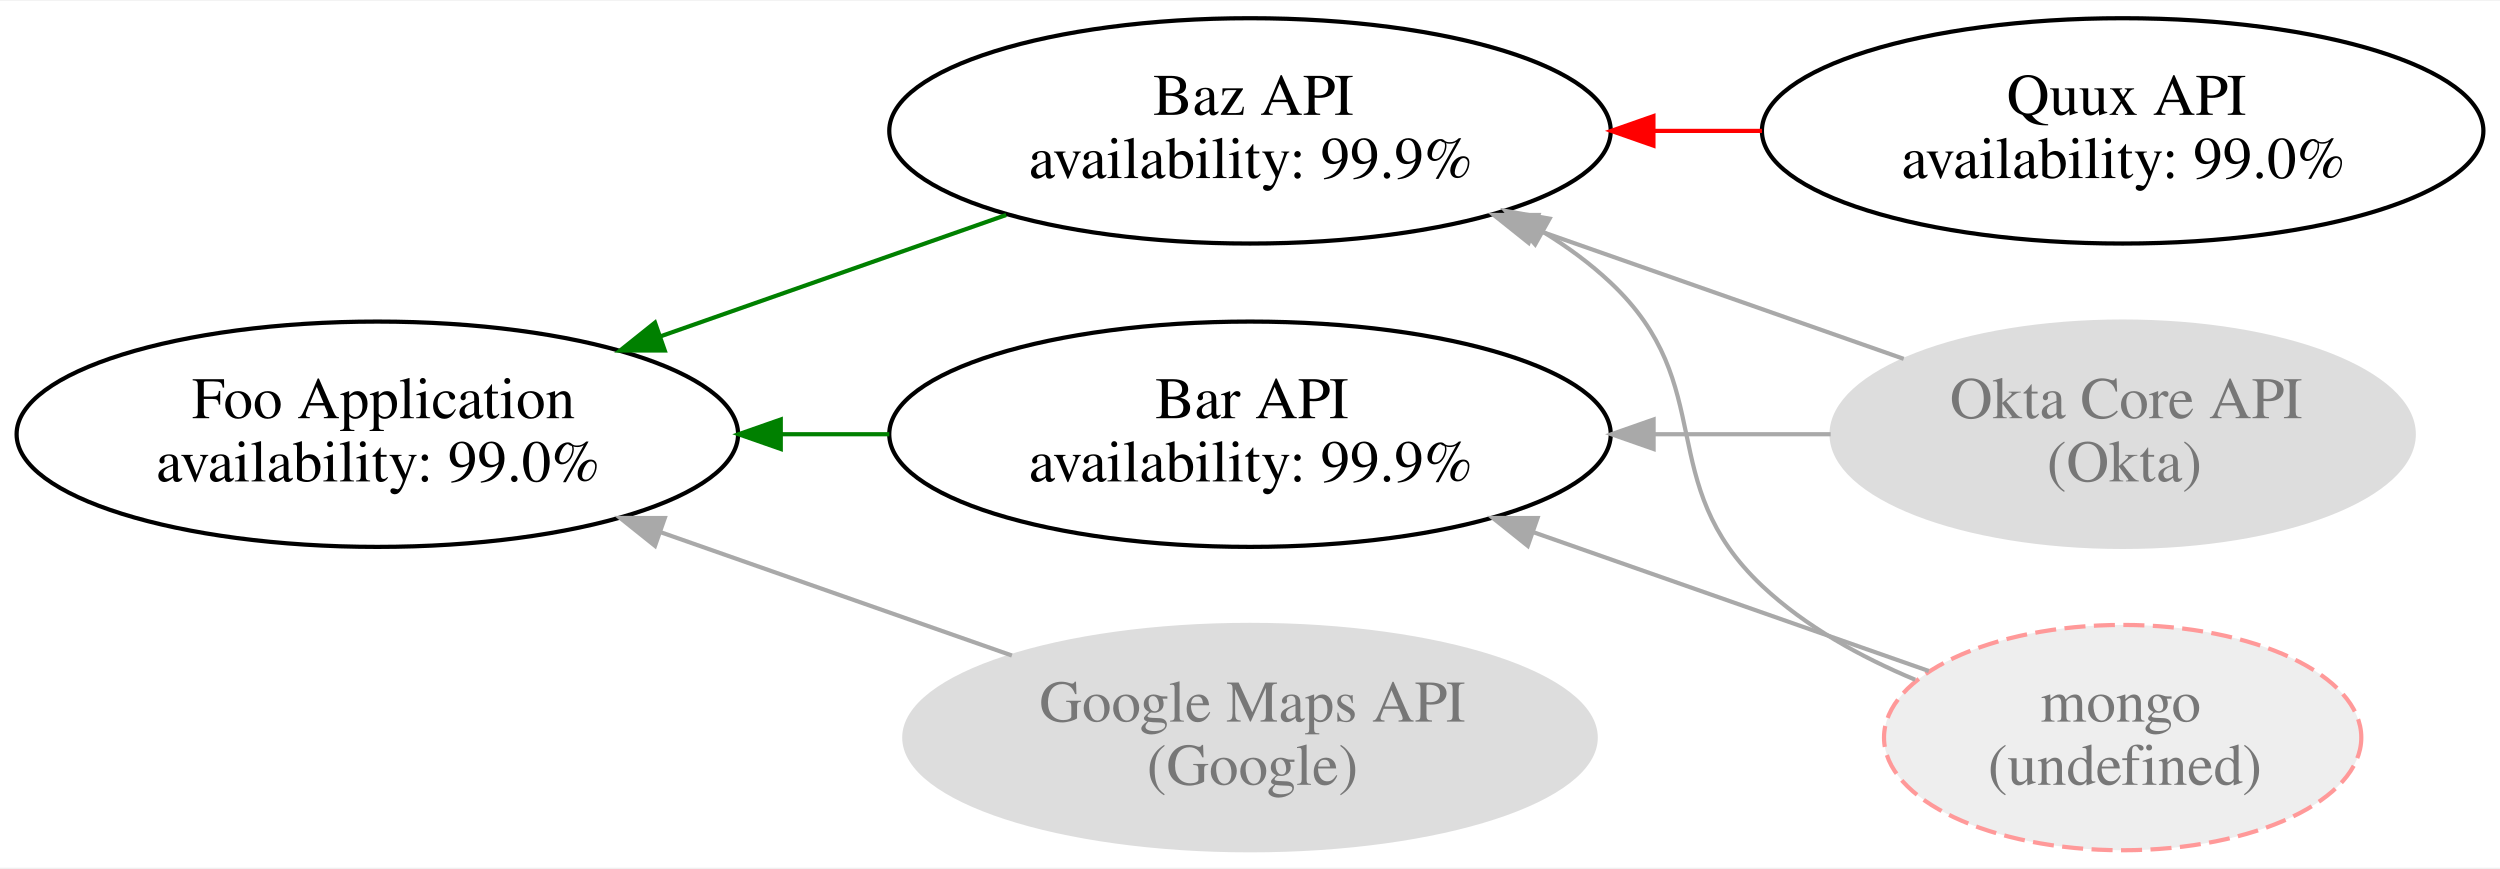
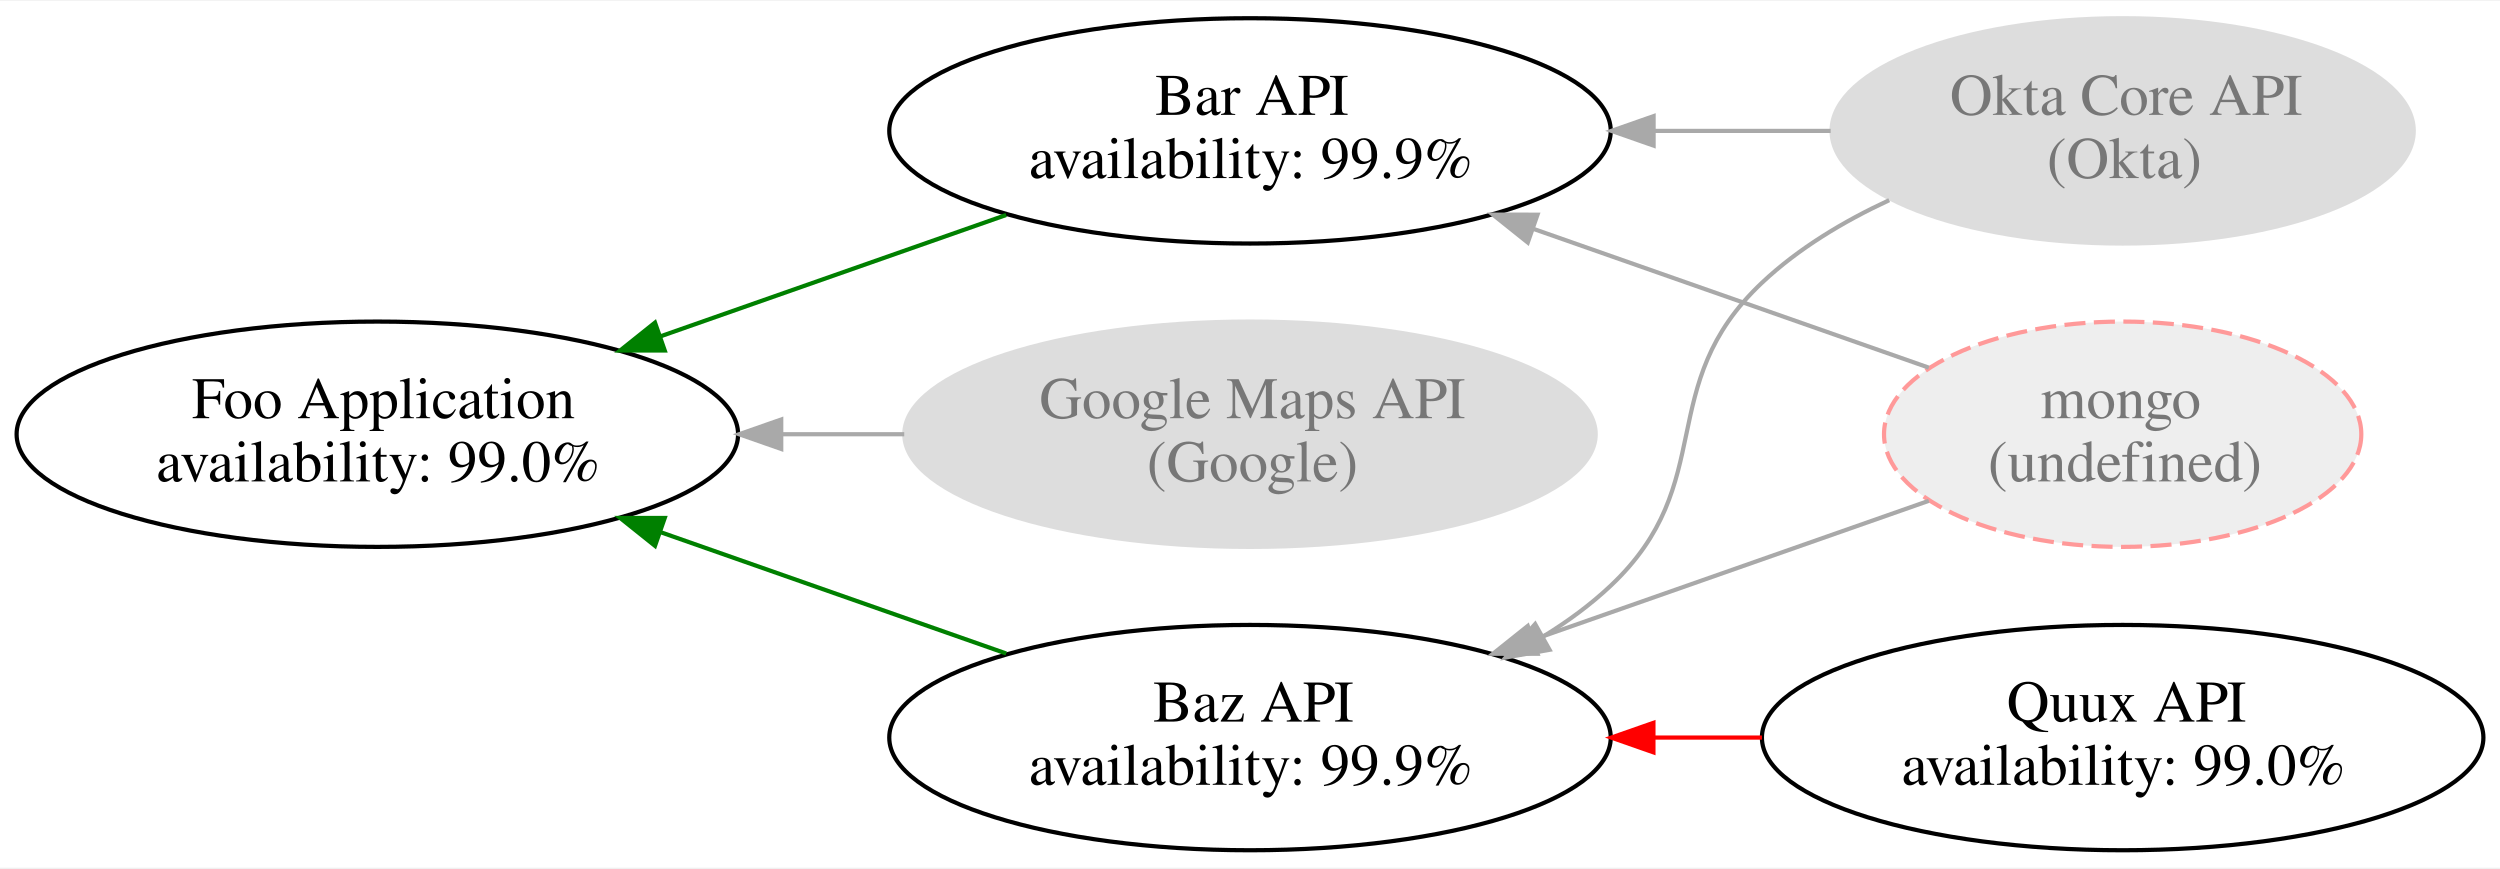
<svg xmlns="http://www.w3.org/2000/svg" width="593pt" height="206pt" viewBox="0.00 0.00 593.36 205.74">
  <g id="graph0" class="graph" transform="scale(1 1) rotate(0) translate(4 201.74)">
    <polygon fill="white" stroke="transparent" points="-4,4 -4,-201.74 589.36,-201.74 589.36,4 -4,4" />
    <g id="node1" class="node">
-       <ellipse fill="#eeeeee" stroke="#ff9999" stroke-dasharray="5,2" cx="499.8" cy="-26.87" rx="56.64" ry="26.74" />
-       <text text-anchor="start" x="480.3" y="-30.67" font-family="Times,serif" font-size="14.00" fill="#777777">mongo</text>
-       <text text-anchor="start" x="467.8" y="-15.67" font-family="Times,serif" font-size="14.00" fill="#777777">(undefined)</text>
+       <ellipse fill="#eeeeee" stroke="#ff9999" stroke-dasharray="5,2" cx="499.8" cy="-98.87" rx="56.64" ry="26.74" />
+       <text text-anchor="start" x="480.3" y="-102.67" font-family="Times,serif" font-size="14.00" fill="#777777">mongo</text>
+       <text text-anchor="start" x="467.8" y="-87.67" font-family="Times,serif" font-size="14.00" fill="#777777">(undefined)</text>
    </g>
    <g id="node3" class="node">
      <ellipse fill="white" stroke="black" cx="292.68" cy="-170.87" rx="85.62" ry="26.74" />
-       <text text-anchor="start" x="269.68" y="-174.67" font-family="Times,serif" font-size="14.00">Baz API</text>
+       <text text-anchor="start" x="270.18" y="-174.67" font-family="Times,serif" font-size="14.00">Bar API</text>
      <text text-anchor="start" x="240.18" y="-159.67" font-family="Times,serif" font-size="14.00">availability: 99.9%</text>
    </g>
-     <g id="edge6" class="edge">
-       <path fill="none" stroke="darkgrey" d="M450.56,-40.6C437.65,-45.99 424.47,-53.25 414.24,-62.87 388.18,-87.38 404.3,-110.36 378.24,-134.87 373.51,-139.32 368.15,-143.26 362.48,-146.75" />
-       <polygon fill="darkgrey" stroke="darkgrey" points="360.36,-143.92 353.35,-151.86 363.78,-150.03 360.36,-143.92" />
+     <g id="edge5" class="edge">
+       <path fill="none" stroke="darkgrey" d="M453.79,-114.67C426.33,-124.31 390.74,-136.8 360.09,-147.56" />
+       <polygon fill="darkgrey" stroke="darkgrey" points="358.61,-144.37 350.33,-150.99 360.92,-150.98 358.61,-144.37" />
    </g>
-     <g id="node4" class="node">
-       <ellipse fill="white" stroke="black" cx="292.68" cy="-98.87" rx="85.62" ry="26.74" />
-       <text text-anchor="start" x="270.18" y="-102.67" font-family="Times,serif" font-size="14.00">Bar API</text>
-       <text text-anchor="start" x="240.18" y="-87.67" font-family="Times,serif" font-size="14.00">availability: 99.9%</text>
+     <g id="node5" class="node">
+       <ellipse fill="white" stroke="black" cx="292.68" cy="-26.87" rx="85.62" ry="26.74" />
+       <text text-anchor="start" x="269.68" y="-30.67" font-family="Times,serif" font-size="14.00">Baz API</text>
+       <text text-anchor="start" x="240.18" y="-15.67" font-family="Times,serif" font-size="14.00">availability: 99.9%</text>
    </g>
-     <g id="edge4" class="edge">
-       <path fill="none" stroke="darkgrey" d="M453.79,-42.67C426.33,-52.31 390.74,-64.8 360.09,-75.56" />
-       <polygon fill="darkgrey" stroke="darkgrey" points="358.61,-72.37 350.33,-78.99 360.92,-78.98 358.61,-72.37" />
+     <g id="edge8" class="edge">
+       <path fill="none" stroke="darkgrey" d="M453.79,-83.07C426.33,-73.43 390.74,-60.94 360.09,-50.18" />
+       <polygon fill="darkgrey" stroke="darkgrey" points="360.92,-46.76 350.33,-46.76 358.61,-53.37 360.92,-46.76" />
    </g>
    <g id="node2" class="node">
      <ellipse fill="white" stroke="black" cx="85.56" cy="-98.87" rx="85.62" ry="26.74" />
      <text text-anchor="start" x="41.56" y="-102.67" font-family="Times,serif" font-size="14.00">Foo Application</text>
      <text text-anchor="start" x="33.06" y="-87.67" font-family="Times,serif" font-size="14.00">availability: 99.0%</text>
    </g>
    <g id="edge1" class="edge">
      <path fill="none" stroke="green" d="M234.81,-150.91C209.37,-141.98 179.2,-131.39 152.74,-122.1" />
      <polygon fill="green" stroke="green" points="153.77,-118.75 143.18,-118.74 151.46,-125.36 153.77,-118.75" />
    </g>
+     <g id="node4" class="node">
+       <ellipse fill="#dddddd" stroke="#dddddd" cx="292.68" cy="-98.87" rx="82.05" ry="26.74" />
+       <text text-anchor="start" x="242.68" y="-102.67" font-family="Times,serif" font-size="14.00" fill="#777777">Google Maps API</text>
+       <text text-anchor="start" x="268.18" y="-87.67" font-family="Times,serif" font-size="14.00" fill="#777777">(Google)</text>
+     </g>
    <g id="edge2" class="edge">
-       <path fill="none" stroke="green" d="M207.07,-98.87C198.58,-98.87 189.92,-98.87 181.34,-98.87" />
-       <polygon fill="green" stroke="green" points="181.31,-95.37 171.31,-98.87 181.31,-102.37 181.31,-95.37" />
-     </g>
-     <g id="node5" class="node">
-       <ellipse fill="#dddddd" stroke="#dddddd" cx="292.68" cy="-26.87" rx="82.05" ry="26.74" />
-       <text text-anchor="start" x="242.68" y="-30.67" font-family="Times,serif" font-size="14.00" fill="#777777">Google Maps API</text>
-       <text text-anchor="start" x="268.18" y="-15.67" font-family="Times,serif" font-size="14.00" fill="#777777">(Google)</text>
+       <path fill="none" stroke="darkgrey" d="M210.61,-98.87C201.05,-98.87 191.23,-98.87 181.51,-98.87" />
+       <polygon fill="darkgrey" stroke="darkgrey" points="181.42,-95.37 171.42,-98.87 181.42,-102.37 181.42,-95.37" />
    </g>
    <g id="edge3" class="edge">
-       <path fill="none" stroke="darkgrey" d="M236.17,-46.35C210.49,-55.37 179.79,-66.14 152.9,-75.58" />
-       <polygon fill="darkgrey" stroke="darkgrey" points="151.46,-72.38 143.18,-78.99 153.78,-78.98 151.46,-72.38" />
+       <path fill="none" stroke="green" d="M234.81,-46.83C209.37,-55.76 179.2,-66.35 152.74,-75.64" />
+       <polygon fill="green" stroke="green" points="151.46,-72.38 143.18,-79 153.77,-78.99 151.46,-72.38" />
    </g>
    <g id="node6" class="node">
-       <ellipse fill="#dddddd" stroke="#dddddd" cx="499.8" cy="-98.87" rx="69.09" ry="26.74" />
-       <text text-anchor="start" x="458.8" y="-102.67" font-family="Times,serif" font-size="14.00" fill="#777777">Okta Core API</text>
-       <text text-anchor="start" x="481.8" y="-87.67" font-family="Times,serif" font-size="14.00" fill="#777777">(Okta)</text>
+       <ellipse fill="#dddddd" stroke="#dddddd" cx="499.8" cy="-170.87" rx="69.09" ry="26.74" />
+       <text text-anchor="start" x="458.8" y="-174.67" font-family="Times,serif" font-size="14.00" fill="#777777">Okta Core API</text>
+       <text text-anchor="start" x="481.8" y="-159.67" font-family="Times,serif" font-size="14.00" fill="#777777">(Okta)</text>
+     </g>
+     <g id="edge4" class="edge">
+       <path fill="none" stroke="darkgrey" d="M430.5,-170.87C417.09,-170.87 402.79,-170.87 388.69,-170.87" />
+       <polygon fill="darkgrey" stroke="darkgrey" points="388.47,-167.37 378.47,-170.87 388.47,-174.37 388.47,-167.37" />
    </g>
    <g id="edge7" class="edge">
-       <path fill="none" stroke="darkgrey" d="M447.83,-116.76C421.29,-126.08 388.51,-137.58 360.02,-147.59" />
-       <polygon fill="darkgrey" stroke="darkgrey" points="358.81,-144.3 350.53,-150.91 361.13,-150.91 358.81,-144.3" />
-     </g>
-     <g id="edge5" class="edge">
-       <path fill="none" stroke="darkgrey" d="M430.5,-98.87C417.09,-98.87 402.79,-98.87 388.69,-98.87" />
-       <polygon fill="darkgrey" stroke="darkgrey" points="388.47,-95.37 378.47,-98.87 388.47,-102.37 388.47,-95.37" />
+       <path fill="none" stroke="darkgrey" d="M444.39,-154.42C433.53,-149.38 422.84,-142.96 414.24,-134.87 388.18,-110.36 404.3,-87.38 378.24,-62.87 373.51,-58.42 368.15,-54.48 362.48,-50.99" />
+       <polygon fill="darkgrey" stroke="darkgrey" points="363.78,-47.71 353.35,-45.88 360.36,-53.82 363.78,-47.71" />
    </g>
    <g id="node7" class="node">
-       <ellipse fill="white" stroke="black" cx="499.8" cy="-170.87" rx="85.62" ry="26.74" />
-       <text text-anchor="start" x="472.3" y="-174.67" font-family="Times,serif" font-size="14.00">Quux API</text>
-       <text text-anchor="start" x="447.3" y="-159.67" font-family="Times,serif" font-size="14.00">availability: 99.0%</text>
+       <ellipse fill="white" stroke="black" cx="499.8" cy="-26.87" rx="85.62" ry="26.74" />
+       <text text-anchor="start" x="472.3" y="-30.67" font-family="Times,serif" font-size="14.00">Quux API</text>
+       <text text-anchor="start" x="447.3" y="-15.67" font-family="Times,serif" font-size="14.00">availability: 99.0%</text>
    </g>
-     <g id="edge8" class="edge">
-       <path fill="none" stroke="red" d="M414.19,-170.87C405.7,-170.87 397.04,-170.87 388.46,-170.87" />
-       <polygon fill="red" stroke="red" points="388.43,-167.37 378.43,-170.87 388.43,-174.37 388.43,-167.37" />
+     <g id="edge6" class="edge">
+       <path fill="none" stroke="red" d="M414.19,-26.87C405.7,-26.87 397.04,-26.87 388.46,-26.87" />
+       <polygon fill="red" stroke="red" points="388.43,-23.37 378.43,-26.87 388.43,-30.37 388.43,-23.37" />
    </g>
  </g>
</svg>
